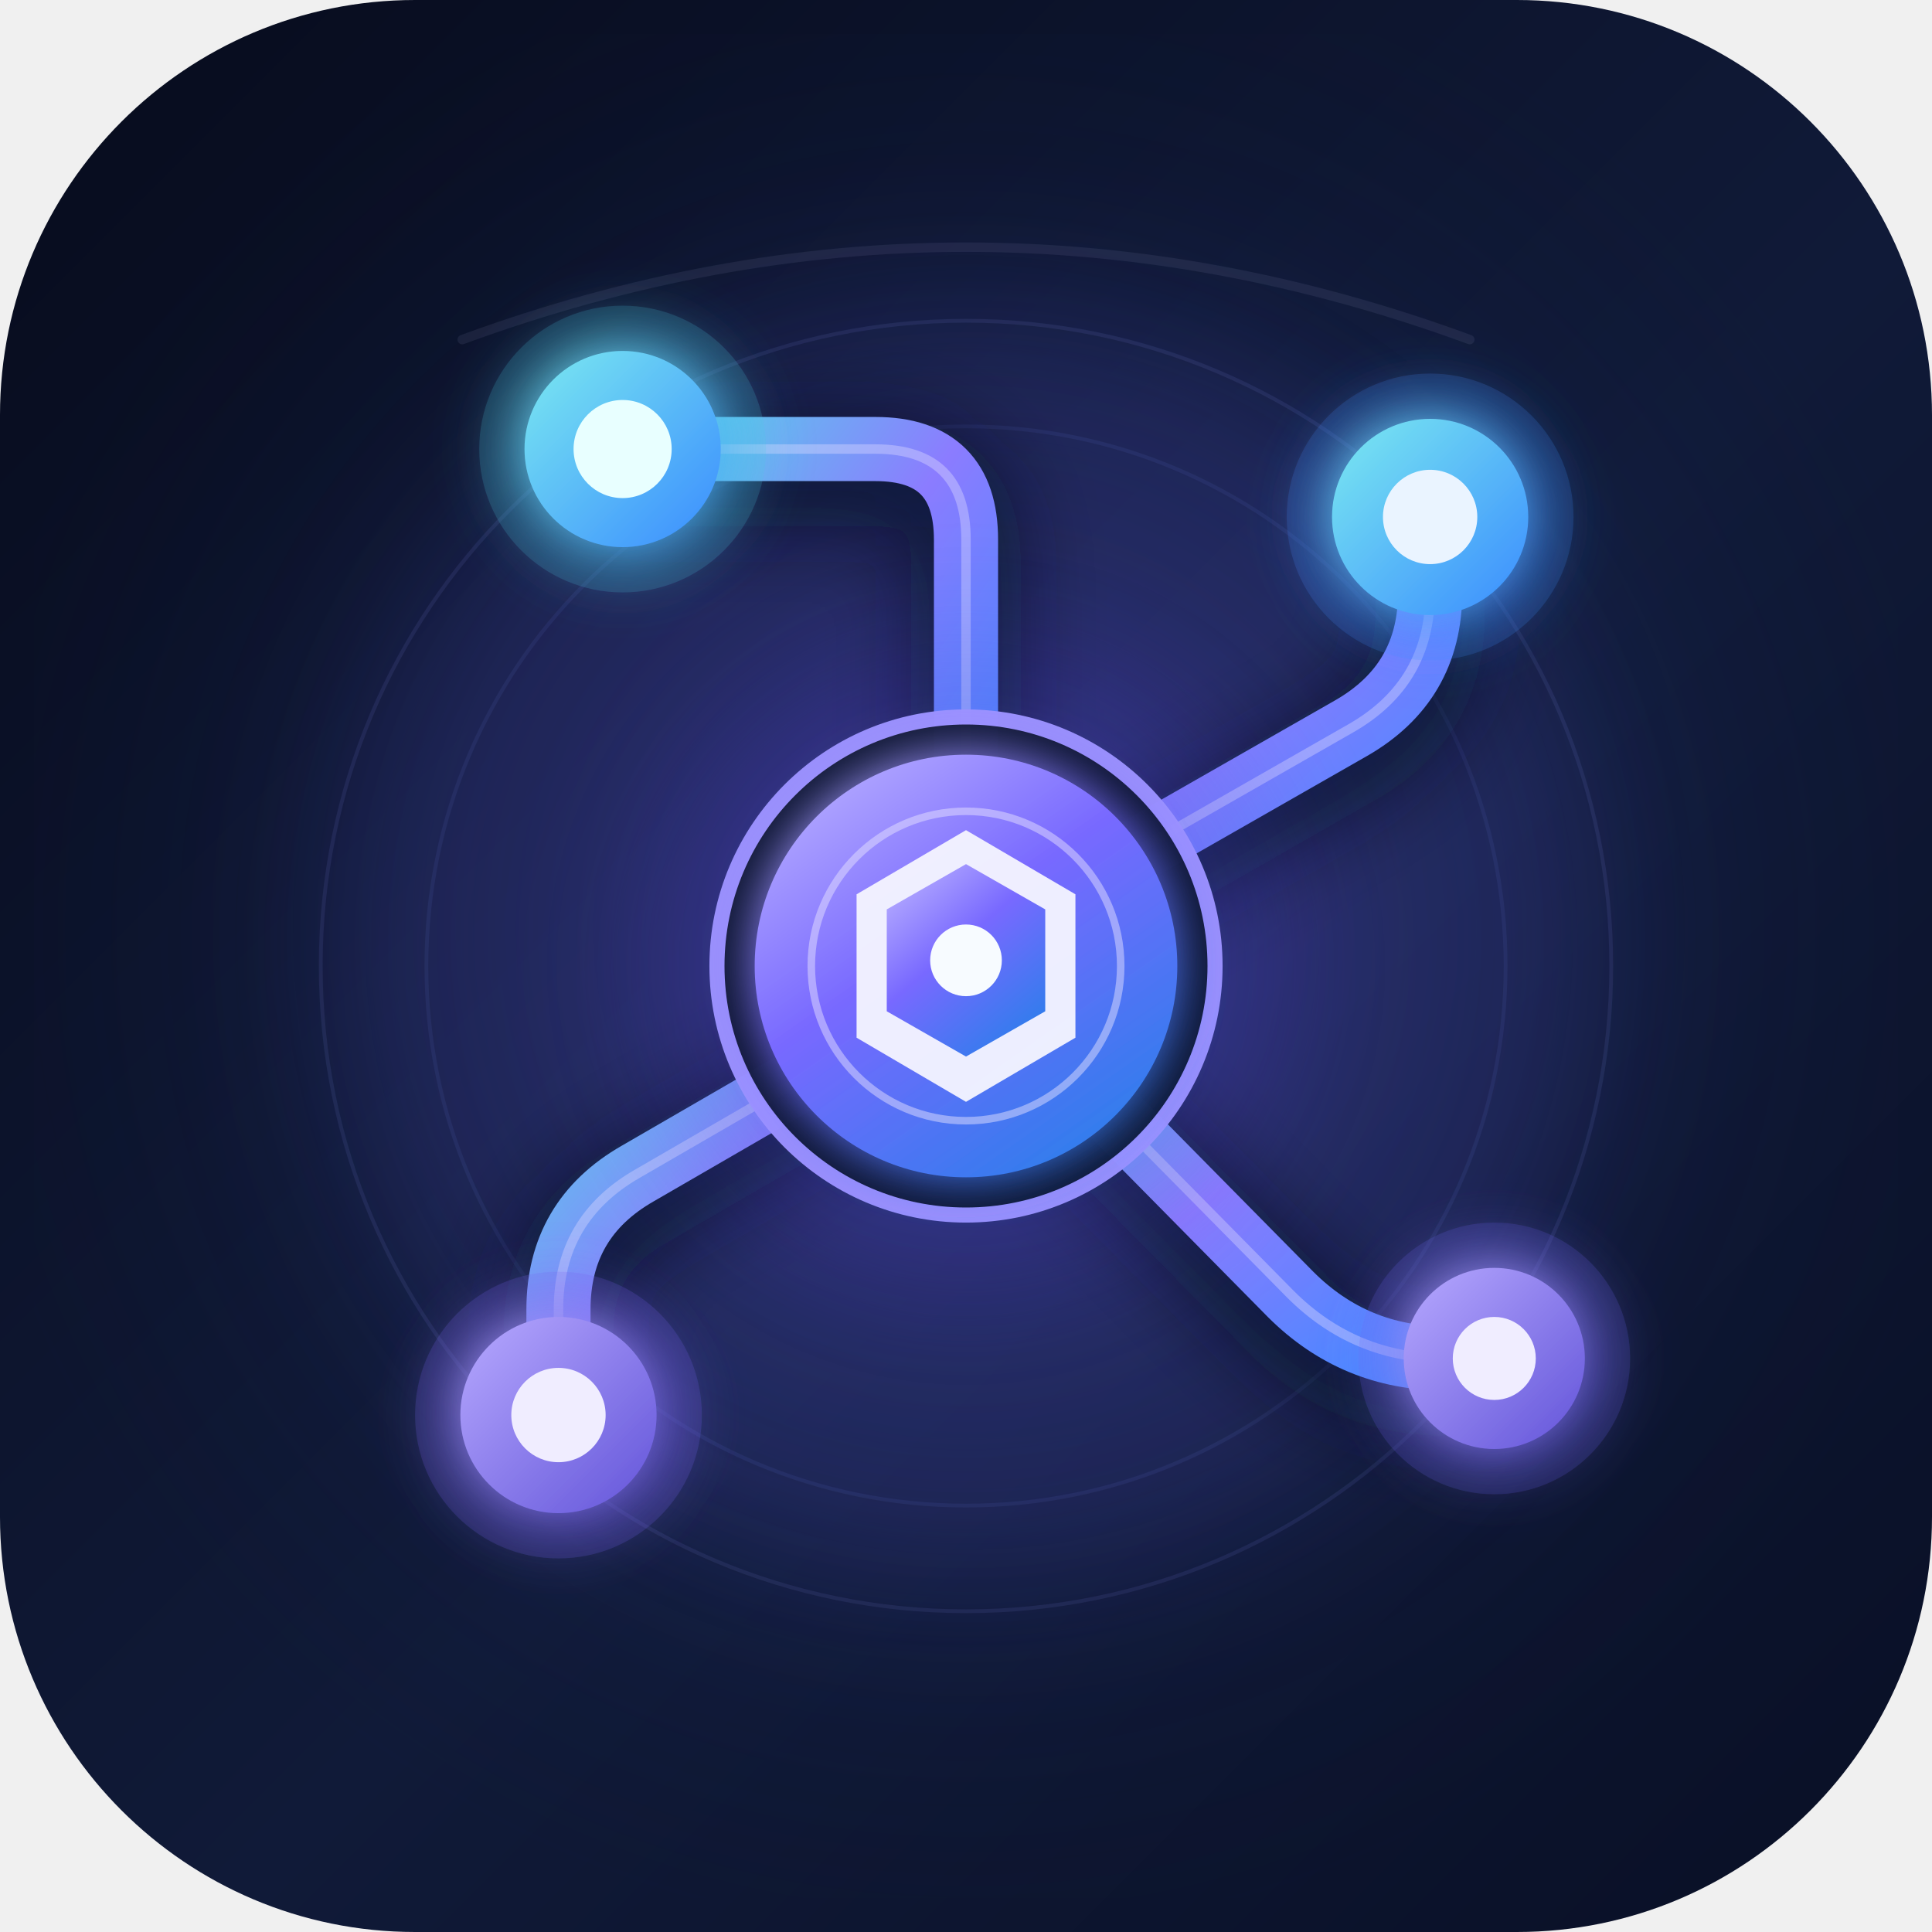
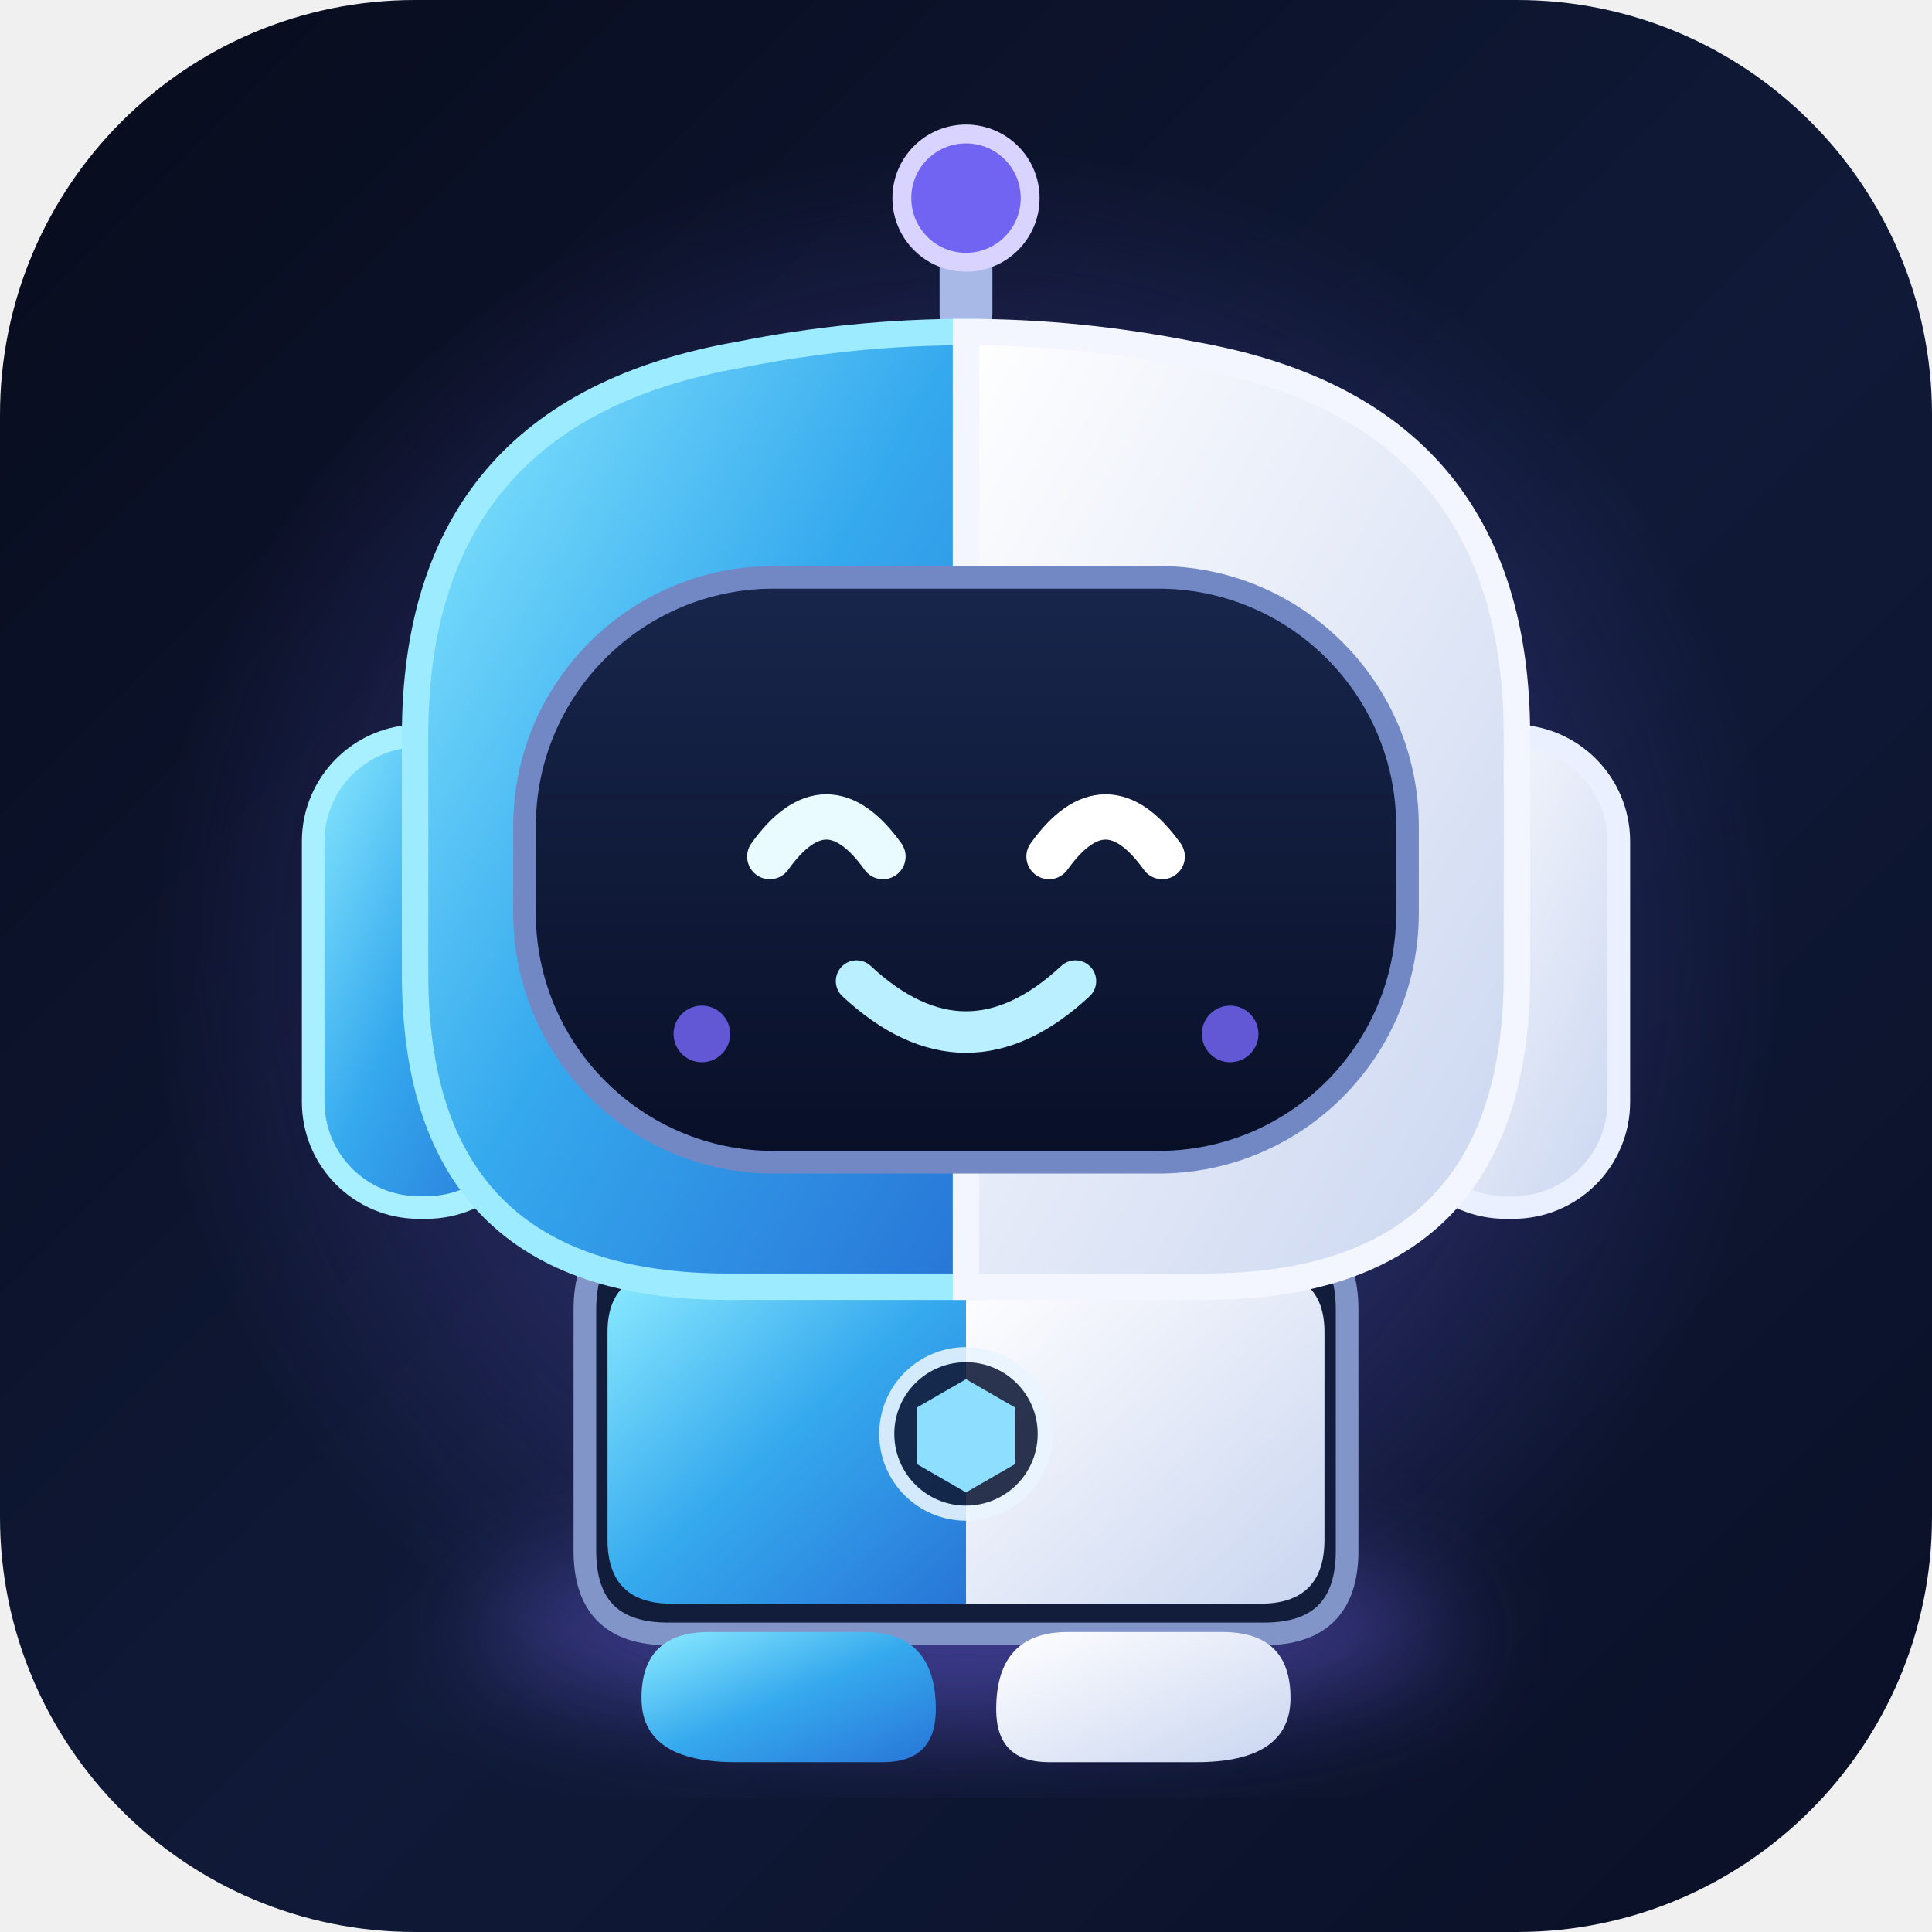
<svg xmlns="http://www.w3.org/2000/svg" width="1024" height="1024" viewBox="0 0 1024 1024">
  <defs>
    <linearGradient id="bg" x1="0" y1="0" x2="1" y2="1">
      <stop stop-color="#070B1C" />
      <stop offset=".55" stop-color="#101A38" />
      <stop offset="1" stop-color="#090F25" />
    </linearGradient>
-     <radialGradient id="ambience" cx=".5" cy=".48" r=".55">
-       <stop stop-color="#5145C9" stop-opacity=".42" />
-       <stop offset=".55" stop-color="#263D8B" stop-opacity=".16" />
-       <stop offset="1" stop-color="#101A38" stop-opacity="0" />
+     <radialGradient id="glow">
+       <stop stop-color="#7164F2" stop-opacity=".5" />
+       <stop offset="1" stop-color="#7164F2" stop-opacity="0" />
    </radialGradient>
-     <linearGradient id="wire" x1="0" y1="0" x2="1" y2="1">
-       <stop stop-color="#53D8E8" />
-       <stop offset=".48" stop-color="#8B7CFF" />
-       <stop offset="1" stop-color="#398BFF" />
+     <linearGradient id="blue" x1="0" y1="0" x2="1" y2="1">
+       <stop stop-color="#8CEBFF" />
+       <stop offset=".5" stop-color="#35A9EE" />
+       <stop offset="1" stop-color="#2875D7" />
    </linearGradient>
-     <linearGradient id="hub" x1=".15" y1="0" x2=".85" y2="1">
-       <stop stop-color="#B8AEFF" />
-       <stop offset=".42" stop-color="#7869FF" />
-       <stop offset="1" stop-color="#287FEA" />
+     <linearGradient id="white" x1="0" y1="0" x2="1" y2="1">
+       <stop stop-color="#FFFFFF" />
+       <stop offset="1" stop-color="#C9D5F0" />
    </linearGradient>
-     <linearGradient id="nodeA" x1="0" y1="0" x2="1" y2="1">
-       <stop stop-color="#7BEAF0" />
-       <stop offset="1" stop-color="#398BFF" />
+     <linearGradient id="screen" x1="0" y1="0" x2="0" y2="1">
+       <stop stop-color="#18264C" />
+       <stop offset="1" stop-color="#080F27" />
    </linearGradient>
-     <linearGradient id="nodeB" x1="0" y1="0" x2="1" y2="1">
-       <stop stop-color="#B7A9FF" />
-       <stop offset="1" stop-color="#6254D9" />
-     </linearGradient>
-     <filter id="softGlow" x="-100%" y="-100%" width="300%" height="300%">
-       <feGaussianBlur stdDeviation="36" />
-     </filter>
-     <filter id="glow" x="-80%" y="-80%" width="260%" height="260%">
-       <feGaussianBlur stdDeviation="13" result="blur" />
-       <feMerge>
-         <feMergeNode in="blur" />
-         <feMergeNode in="SourceGraphic" />
-       </feMerge>
-     </filter>
-     <filter id="shadow" x="-50%" y="-50%" width="200%" height="200%">
-       <feGaussianBlur stdDeviation="22" />
+     <filter id="shadow" x="-40%" y="-40%" width="180%" height="180%">
+       <feGaussianBlur stdDeviation="28" />
    </filter>
  </defs>
  <rect width="1024" height="1024" rx="220" fill="url(#bg)" />
-   <rect x="18" y="18" width="988" height="988" rx="210" fill="url(#ambience)" />
-   <circle cx="512" cy="500" r="340" fill="#7164F2" opacity=".13" filter="url(#softGlow)" />
-   <circle cx="512" cy="512" r="342" fill="none" stroke="#8C9BFF" stroke-width="2" opacity=".10" />
-   <circle cx="512" cy="512" r="286" fill="none" stroke="#5B72C8" stroke-width="2" opacity=".12" />
-   <g fill="none" stroke="#05091A" stroke-width="58" stroke-linecap="round" stroke-linejoin="round" opacity=".55" transform="translate(0 12)" filter="url(#shadow)">
-     <path d="M512 490 L512 286 Q512 238 464 238 L330 238" />
-     <path d="M534 490 L716 386 Q758 362 758 314 L758 274" />
-     <path d="M490 534 L338 622 Q296 646 296 694 L296 750" />
-     <path d="M534 534 L684 686 Q718 720 766 720 L792 720" />
-   </g>
-   <g fill="none" stroke="url(#wire)" stroke-width="34" stroke-linecap="round" stroke-linejoin="round">
-     <path d="M512 490 L512 286 Q512 238 464 238 L330 238" />
-     <path d="M534 490 L716 386 Q758 362 758 314 L758 274" />
-     <path d="M490 534 L338 622 Q296 646 296 694 L296 750" />
-     <path d="M534 534 L684 686 Q718 720 766 720 L792 720" />
-   </g>
-   <g fill="none" stroke="#D9D6FF" stroke-width="5" stroke-linecap="round" opacity=".42">
-     <path d="M512 490 L512 286 Q512 238 464 238 L330 238" />
-     <path d="M534 490 L716 386 Q758 362 758 314 L758 274" />
-     <path d="M490 534 L338 622 Q296 646 296 694 L296 750" />
-     <path d="M534 534 L684 686 Q718 720 766 720 L792 720" />
-   </g>
-   <g filter="url(#glow)">
-     <circle cx="330" cy="238" r="76" fill="#43C8E5" opacity=".18" />
-     <circle cx="330" cy="238" r="52" fill="url(#nodeA)" />
-     <circle cx="330" cy="238" r="26" fill="#E8FFFF" />
-     <circle cx="758" cy="274" r="76" fill="#398BFF" opacity=".18" />
-     <circle cx="758" cy="274" r="52" fill="url(#nodeA)" />
-     <circle cx="758" cy="274" r="25" fill="#EAF4FF" />
-     <circle cx="296" cy="750" r="76" fill="#7164F2" opacity=".2" />
-     <circle cx="296" cy="750" r="52" fill="url(#nodeB)" />
-     <circle cx="296" cy="750" r="25" fill="#F0EDFF" />
-     <circle cx="792" cy="720" r="72" fill="#7164F2" opacity=".18" />
-     <circle cx="792" cy="720" r="48" fill="url(#nodeB)" />
-     <circle cx="792" cy="720" r="22" fill="#F0EDFF" />
-   </g>
-   <circle cx="512" cy="512" r="174" fill="#5145D7" opacity=".20" filter="url(#softGlow)" />
-   <circle cx="512" cy="512" r="132" fill="#0C1430" stroke="#9B91FF" stroke-width="8" opacity=".98" />
-   <circle cx="512" cy="512" r="112" fill="url(#hub)" filter="url(#glow)" />
-   <circle cx="512" cy="512" r="82" fill="none" stroke="#E7E4FF" stroke-width="4" opacity=".48" />
-   <path d="M512 440 L570 474 L570 550 L512 584 L454 550 L454 474 Z" fill="#F5F4FF" opacity=".95" />
-   <path d="M512 458 L554 482 L554 536 L512 560 L470 536 L470 482 Z" fill="url(#hub)" />
-   <circle cx="512" cy="509" r="19" fill="#F7FBFF" />
-   <path d="M245 180 Q512 82 779 180" fill="none" stroke="#C8D2FF" stroke-width="5" opacity=".08" stroke-linecap="round" />
+   <circle cx="512" cy="510" r="430" fill="url(#glow)" />
+   <ellipse cx="512" cy="866" rx="260" ry="48" fill="#7164F2" opacity=".42" filter="url(#shadow)" />
+   <path d="M512 116V166" stroke="#A8B9E8" stroke-width="28" stroke-linecap="round" />
+   <circle cx="512" cy="105" r="34" fill="#7164F2" stroke="#D8D4FF" stroke-width="10" />
+   <rect x="166" y="390" width="116" height="250" rx="56" fill="url(#blue)" stroke="#A8EFFF" stroke-width="12" />
+   <rect x="742" y="390" width="116" height="250" rx="56" fill="url(#white)" stroke="#EAF0FF" stroke-width="12" />
+   <path d="M310 694Q310 650 354 650H670Q714 650 714 694V822Q714 866 670 866H354Q310 866 310 822Z" fill="#111D3B" stroke="#8195C8" stroke-width="12" />
+   <path d="M322 706Q322 674 356 674H512V850H356Q322 850 322 816Z" fill="url(#blue)" />
+   <path d="M512 674H668Q702 674 702 706V816Q702 850 668 850H512Z" fill="url(#white)" />
+   <path d="M376 865Q340 865 340 900Q340 934 390 934H468Q496 934 496 906Q496 865 458 865Z" fill="url(#blue)" />
+   <path d="M566 865Q528 865 528 906Q528 934 556 934H634Q684 934 684 900Q684 865 648 865Z" fill="url(#white)" />
+   <path d="M220 390Q220 218 392 188Q452 176 512 176V682H386Q220 682 220 516Z" fill="url(#blue)" stroke="#9DEBFF" stroke-width="14" />
+   <path d="M512 176Q572 176 632 188Q804 218 804 390V516Q804 682 638 682H512Z" fill="url(#white)" stroke="#F4F6FF" stroke-width="14" />
+   <rect x="278" y="306" width="468" height="310" rx="132" fill="url(#screen)" stroke="#7188C5" stroke-width="12" />
+   <path d="M408 454Q438 412 468 454" fill="none" stroke="#EAFBFF" stroke-width="24" stroke-linecap="round" />
+   <path d="M556 454Q586 412 616 454" fill="none" stroke="#FFFFFF" stroke-width="24" stroke-linecap="round" />
+   <path d="M454 520Q512 574 570 520" fill="none" stroke="#B9EFFF" stroke-width="22" stroke-linecap="round" />
+   <circle cx="372" cy="548" r="15" fill="#7164F2" opacity=".85" />
+   <circle cx="652" cy="548" r="15" fill="#7164F2" opacity=".85" />
+   <circle cx="512" cy="760" r="42" fill="#101A38" opacity=".88" stroke="#E9F5FF" stroke-width="8" />
+   <path d="M512 731L538 746V776L512 791L486 776V746Z" fill="#8DDEFF" />
</svg>
